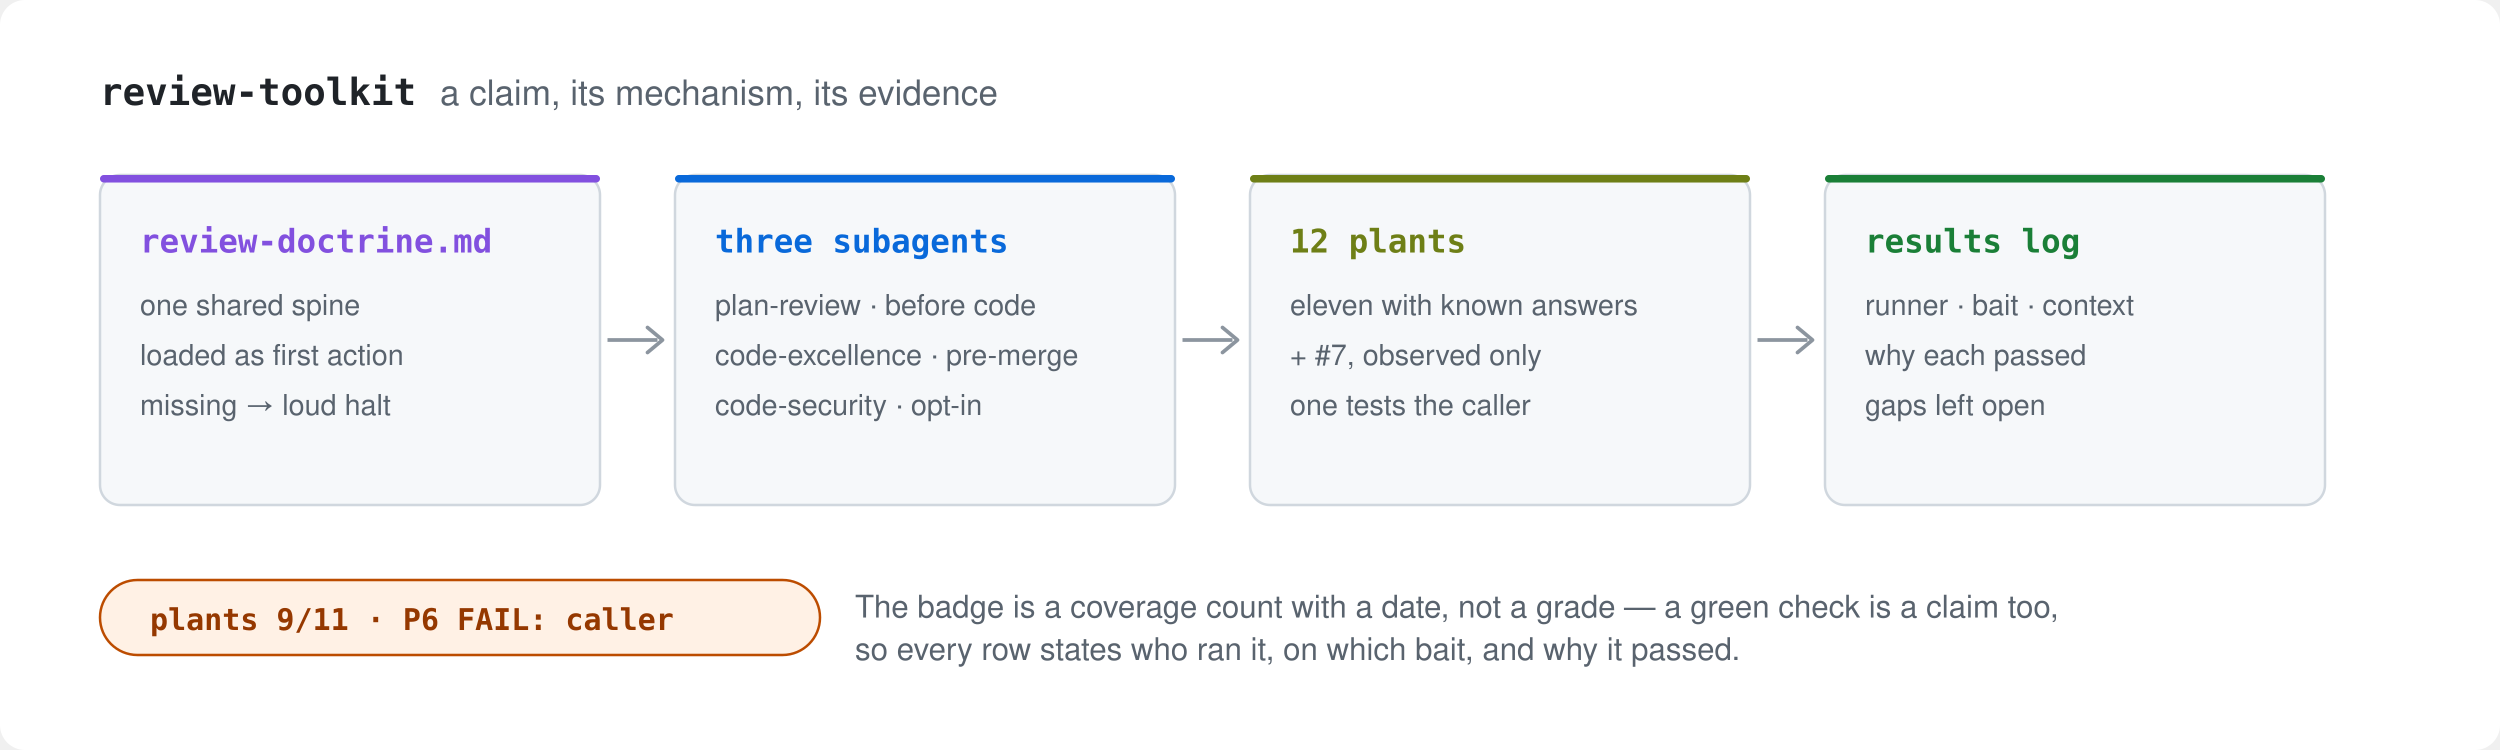
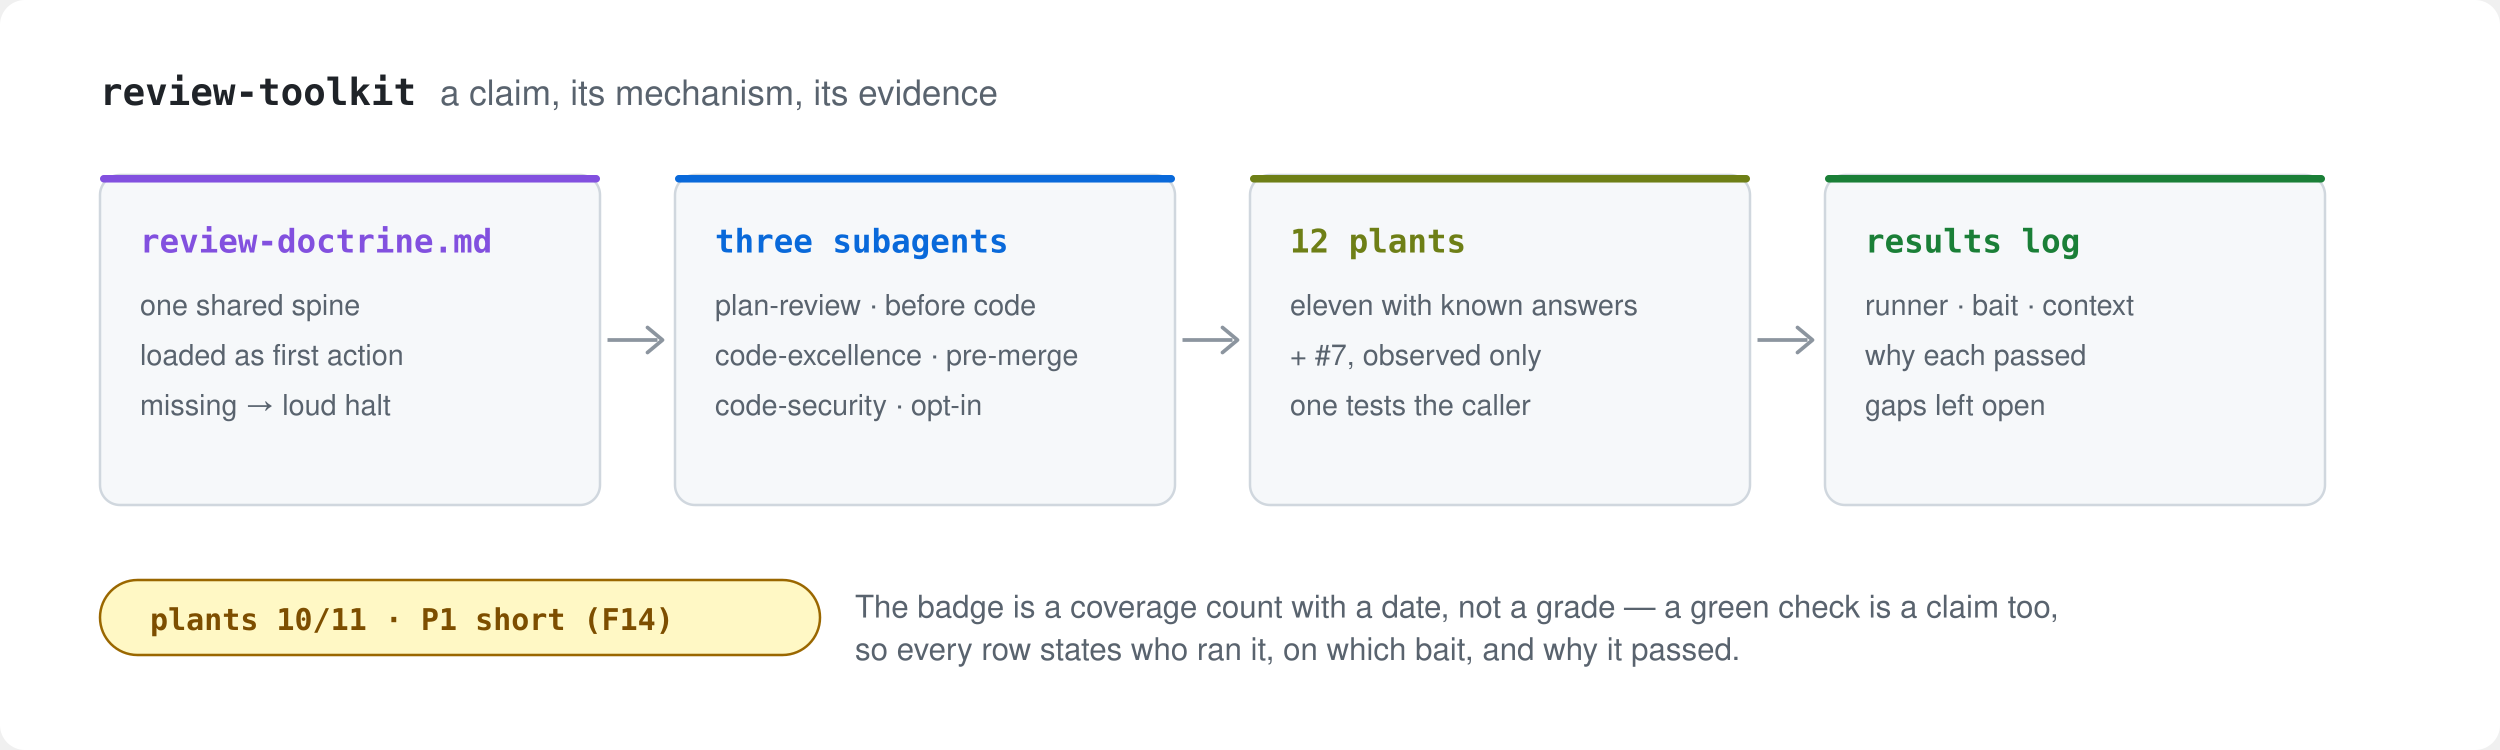
<svg xmlns="http://www.w3.org/2000/svg" width="1000" height="300" viewBox="0 0 1000 300" role="img" aria-label="review-toolkit: one doctrine, three subagents, eleven invocable plants, a results log, and a badge that names its model, its date and its failures">
  <rect width="1000" height="300" rx="10" fill="#ffffff" />
  <text x="40" y="42" font-family="ui-monospace,SFMono-Regular,Menlo,Consolas,monospace" font-size="15" font-weight="600" fill="#1f2328">review-toolkit</text>
  <text x="176" y="42" font-family="ui-sans-serif,-apple-system,Segoe UI,Helvetica,Arial,sans-serif" font-size="14" fill="#59636e">a claim, its mechanism, its evidence</text>
  <rect x="40" y="70" width="200" height="132" rx="8" fill="#f6f8fa" stroke="#d0d7de" />
  <rect x="40" y="70" width="200" height="3" rx="1.5" fill="#8250df" />
  <text x="56" y="101" font-family="ui-monospace,SFMono-Regular,Menlo,Consolas,monospace" font-size="13" font-weight="600" fill="#8250df">review-doctrine.md</text>
  <text x="56" y="126" font-family="ui-sans-serif,-apple-system,Segoe UI,Helvetica,Arial,sans-serif" font-size="11.5" fill="#59636e">one shared spine</text>
  <text x="56" y="146" font-family="ui-sans-serif,-apple-system,Segoe UI,Helvetica,Arial,sans-serif" font-size="11.5" fill="#59636e">loaded as first action</text>
  <text x="56" y="166" font-family="ui-sans-serif,-apple-system,Segoe UI,Helvetica,Arial,sans-serif" font-size="11.5" fill="#59636e">missing → loud halt</text>
  <rect x="270" y="70" width="200" height="132" rx="8" fill="#f6f8fa" stroke="#d0d7de" />
  <rect x="270" y="70" width="200" height="3" rx="1.5" fill="#0969da" />
  <text x="286" y="101" font-family="ui-monospace,SFMono-Regular,Menlo,Consolas,monospace" font-size="13" font-weight="600" fill="#0969da">three subagents</text>
  <text x="286" y="126" font-family="ui-sans-serif,-apple-system,Segoe UI,Helvetica,Arial,sans-serif" font-size="11.5" fill="#59636e">plan-review · before code</text>
  <text x="286" y="146" font-family="ui-sans-serif,-apple-system,Segoe UI,Helvetica,Arial,sans-serif" font-size="11.5" fill="#59636e">code-excellence · pre-merge</text>
  <text x="286" y="166" font-family="ui-sans-serif,-apple-system,Segoe UI,Helvetica,Arial,sans-serif" font-size="11.5" fill="#59636e">code-security · opt-in</text>
  <rect x="500" y="70" width="200" height="132" rx="8" fill="#f6f8fa" stroke="#d0d7de" />
  <rect x="500" y="70" width="200" height="3" rx="1.5" fill="#6e7f16" />
  <text x="516" y="101" font-family="ui-monospace,SFMono-Regular,Menlo,Consolas,monospace" font-size="13" font-weight="600" fill="#6e7f16">12 plants</text>
  <text x="516" y="126" font-family="ui-sans-serif,-apple-system,Segoe UI,Helvetica,Arial,sans-serif" font-size="11.5" fill="#59636e">eleven with known answers</text>
  <text x="516" y="146" font-family="ui-sans-serif,-apple-system,Segoe UI,Helvetica,Arial,sans-serif" font-size="11.5" fill="#59636e">+ #7, observed only</text>
  <text x="516" y="166" font-family="ui-sans-serif,-apple-system,Segoe UI,Helvetica,Arial,sans-serif" font-size="11.5" fill="#59636e">one tests the caller</text>
  <rect x="730" y="70" width="200" height="132" rx="8" fill="#f6f8fa" stroke="#d0d7de" />
  <rect x="730" y="70" width="200" height="3" rx="1.5" fill="#1a7f37" />
  <text x="746" y="101" font-family="ui-monospace,SFMono-Regular,Menlo,Consolas,monospace" font-size="13" font-weight="600" fill="#1a7f37">results log</text>
  <text x="746" y="126" font-family="ui-sans-serif,-apple-system,Segoe UI,Helvetica,Arial,sans-serif" font-size="11.5" fill="#59636e">runner · bait · context</text>
  <text x="746" y="146" font-family="ui-sans-serif,-apple-system,Segoe UI,Helvetica,Arial,sans-serif" font-size="11.5" fill="#59636e">why each passed</text>
  <text x="746" y="166" font-family="ui-sans-serif,-apple-system,Segoe UI,Helvetica,Arial,sans-serif" font-size="11.5" fill="#59636e">gaps left open</text>
  <path d="M243 136 h20" stroke="#8c959f" stroke-width="1.5" />
  <path d="M259 131 l6 5 -6 5" fill="none" stroke="#8c959f" stroke-width="1.5" stroke-linejoin="round" stroke-linecap="round" />
  <path d="M473 136 h20" stroke="#8c959f" stroke-width="1.5" />
  <path d="M489 131 l6 5 -6 5" fill="none" stroke="#8c959f" stroke-width="1.5" stroke-linejoin="round" stroke-linecap="round" />
  <path d="M703 136 h20" stroke="#8c959f" stroke-width="1.5" />
  <path d="M719 131 l6 5 -6 5" fill="none" stroke="#8c959f" stroke-width="1.5" stroke-linejoin="round" stroke-linecap="round" />
-   <rect x="40" y="232" width="288" height="30" rx="15" fill="#fff1e5" stroke="#bc4c00" />
-   <text x="60" y="252" font-family="ui-monospace,SFMono-Regular,Menlo,Consolas,monospace" font-size="12" font-weight="600" fill="#953800">plants 9/11 · P6 FAIL: caller</text>
+   <rect x="40" y="232" width="288" height="30" rx="15" fill="#fff8c5" stroke="#9a6700" />
+   <text x="60" y="252" font-family="ui-monospace,SFMono-Regular,Menlo,Consolas,monospace" font-size="12" font-weight="600" fill="#7d4e00">plants 10/11 · P1 short (F14)</text>
  <text x="342" y="247" font-family="ui-sans-serif,-apple-system,Segoe UI,Helvetica,Arial,sans-serif" font-size="12.5" fill="#59636e">The badge is a coverage count with a date, not a grade — a green check is a claim too,</text>
  <text x="342" y="264" font-family="ui-sans-serif,-apple-system,Segoe UI,Helvetica,Arial,sans-serif" font-size="12.5" fill="#59636e">so every row states who ran it, on which bait, and why it passed.</text>
</svg>
